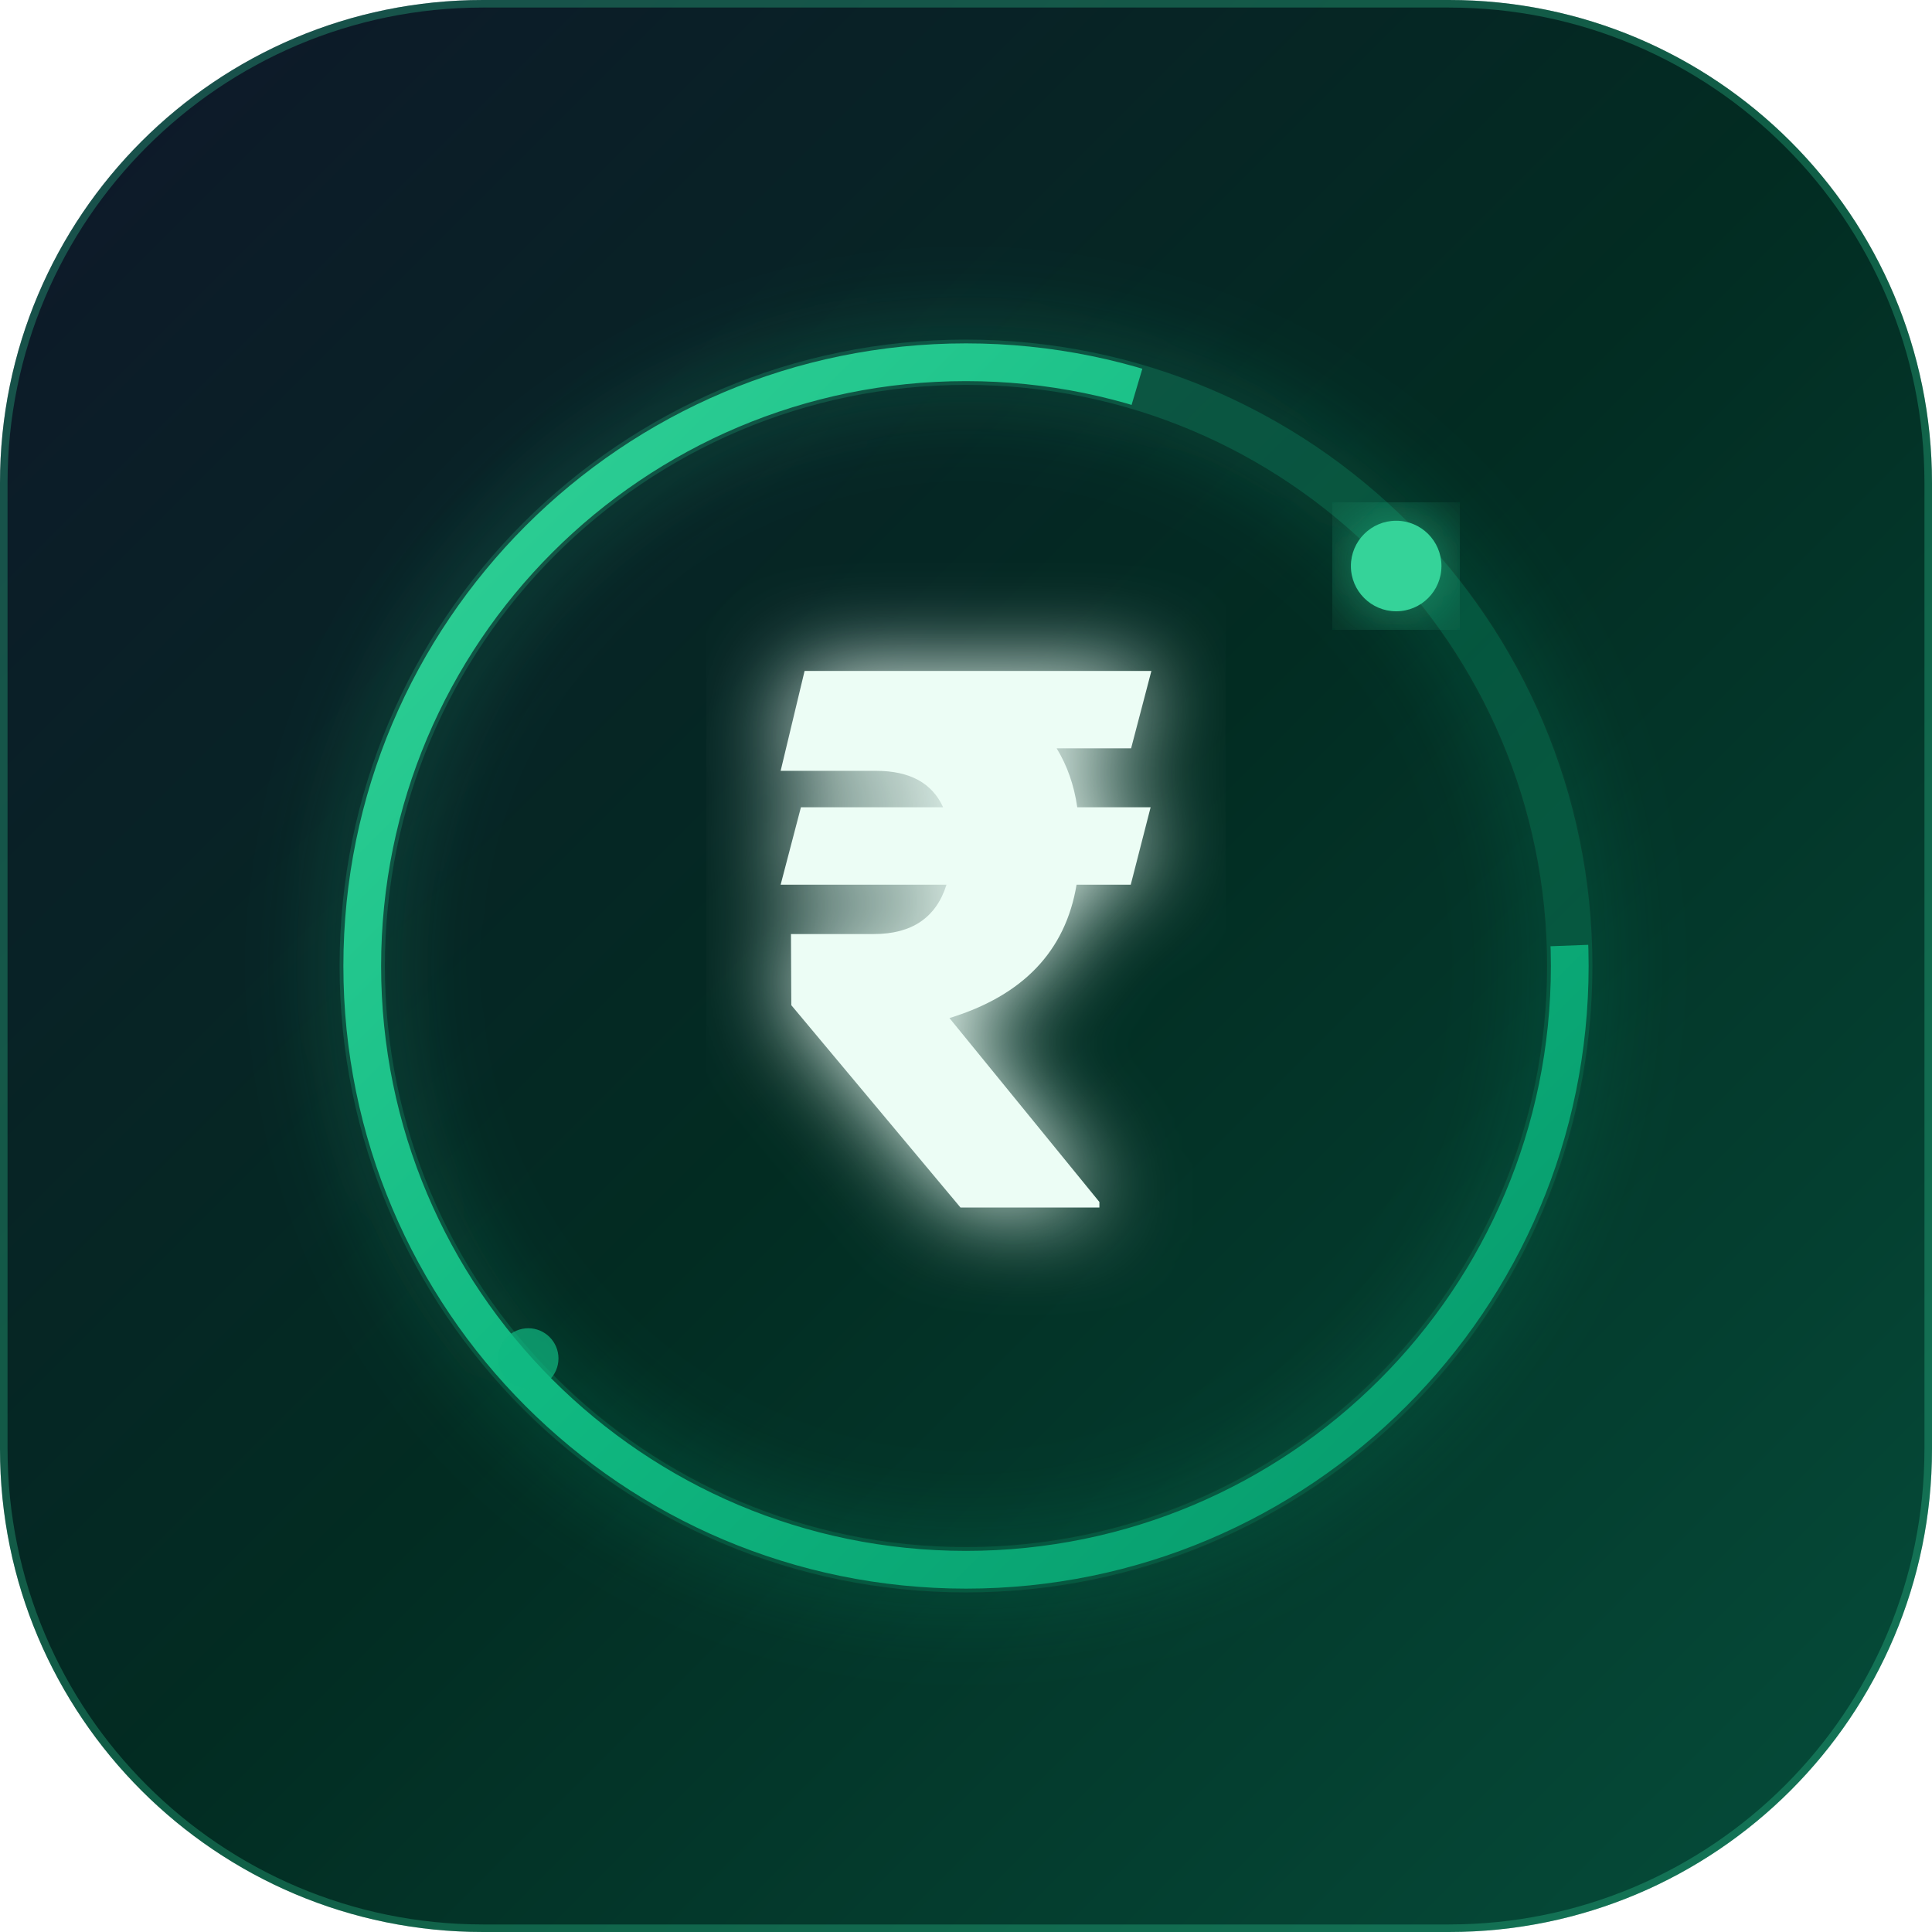
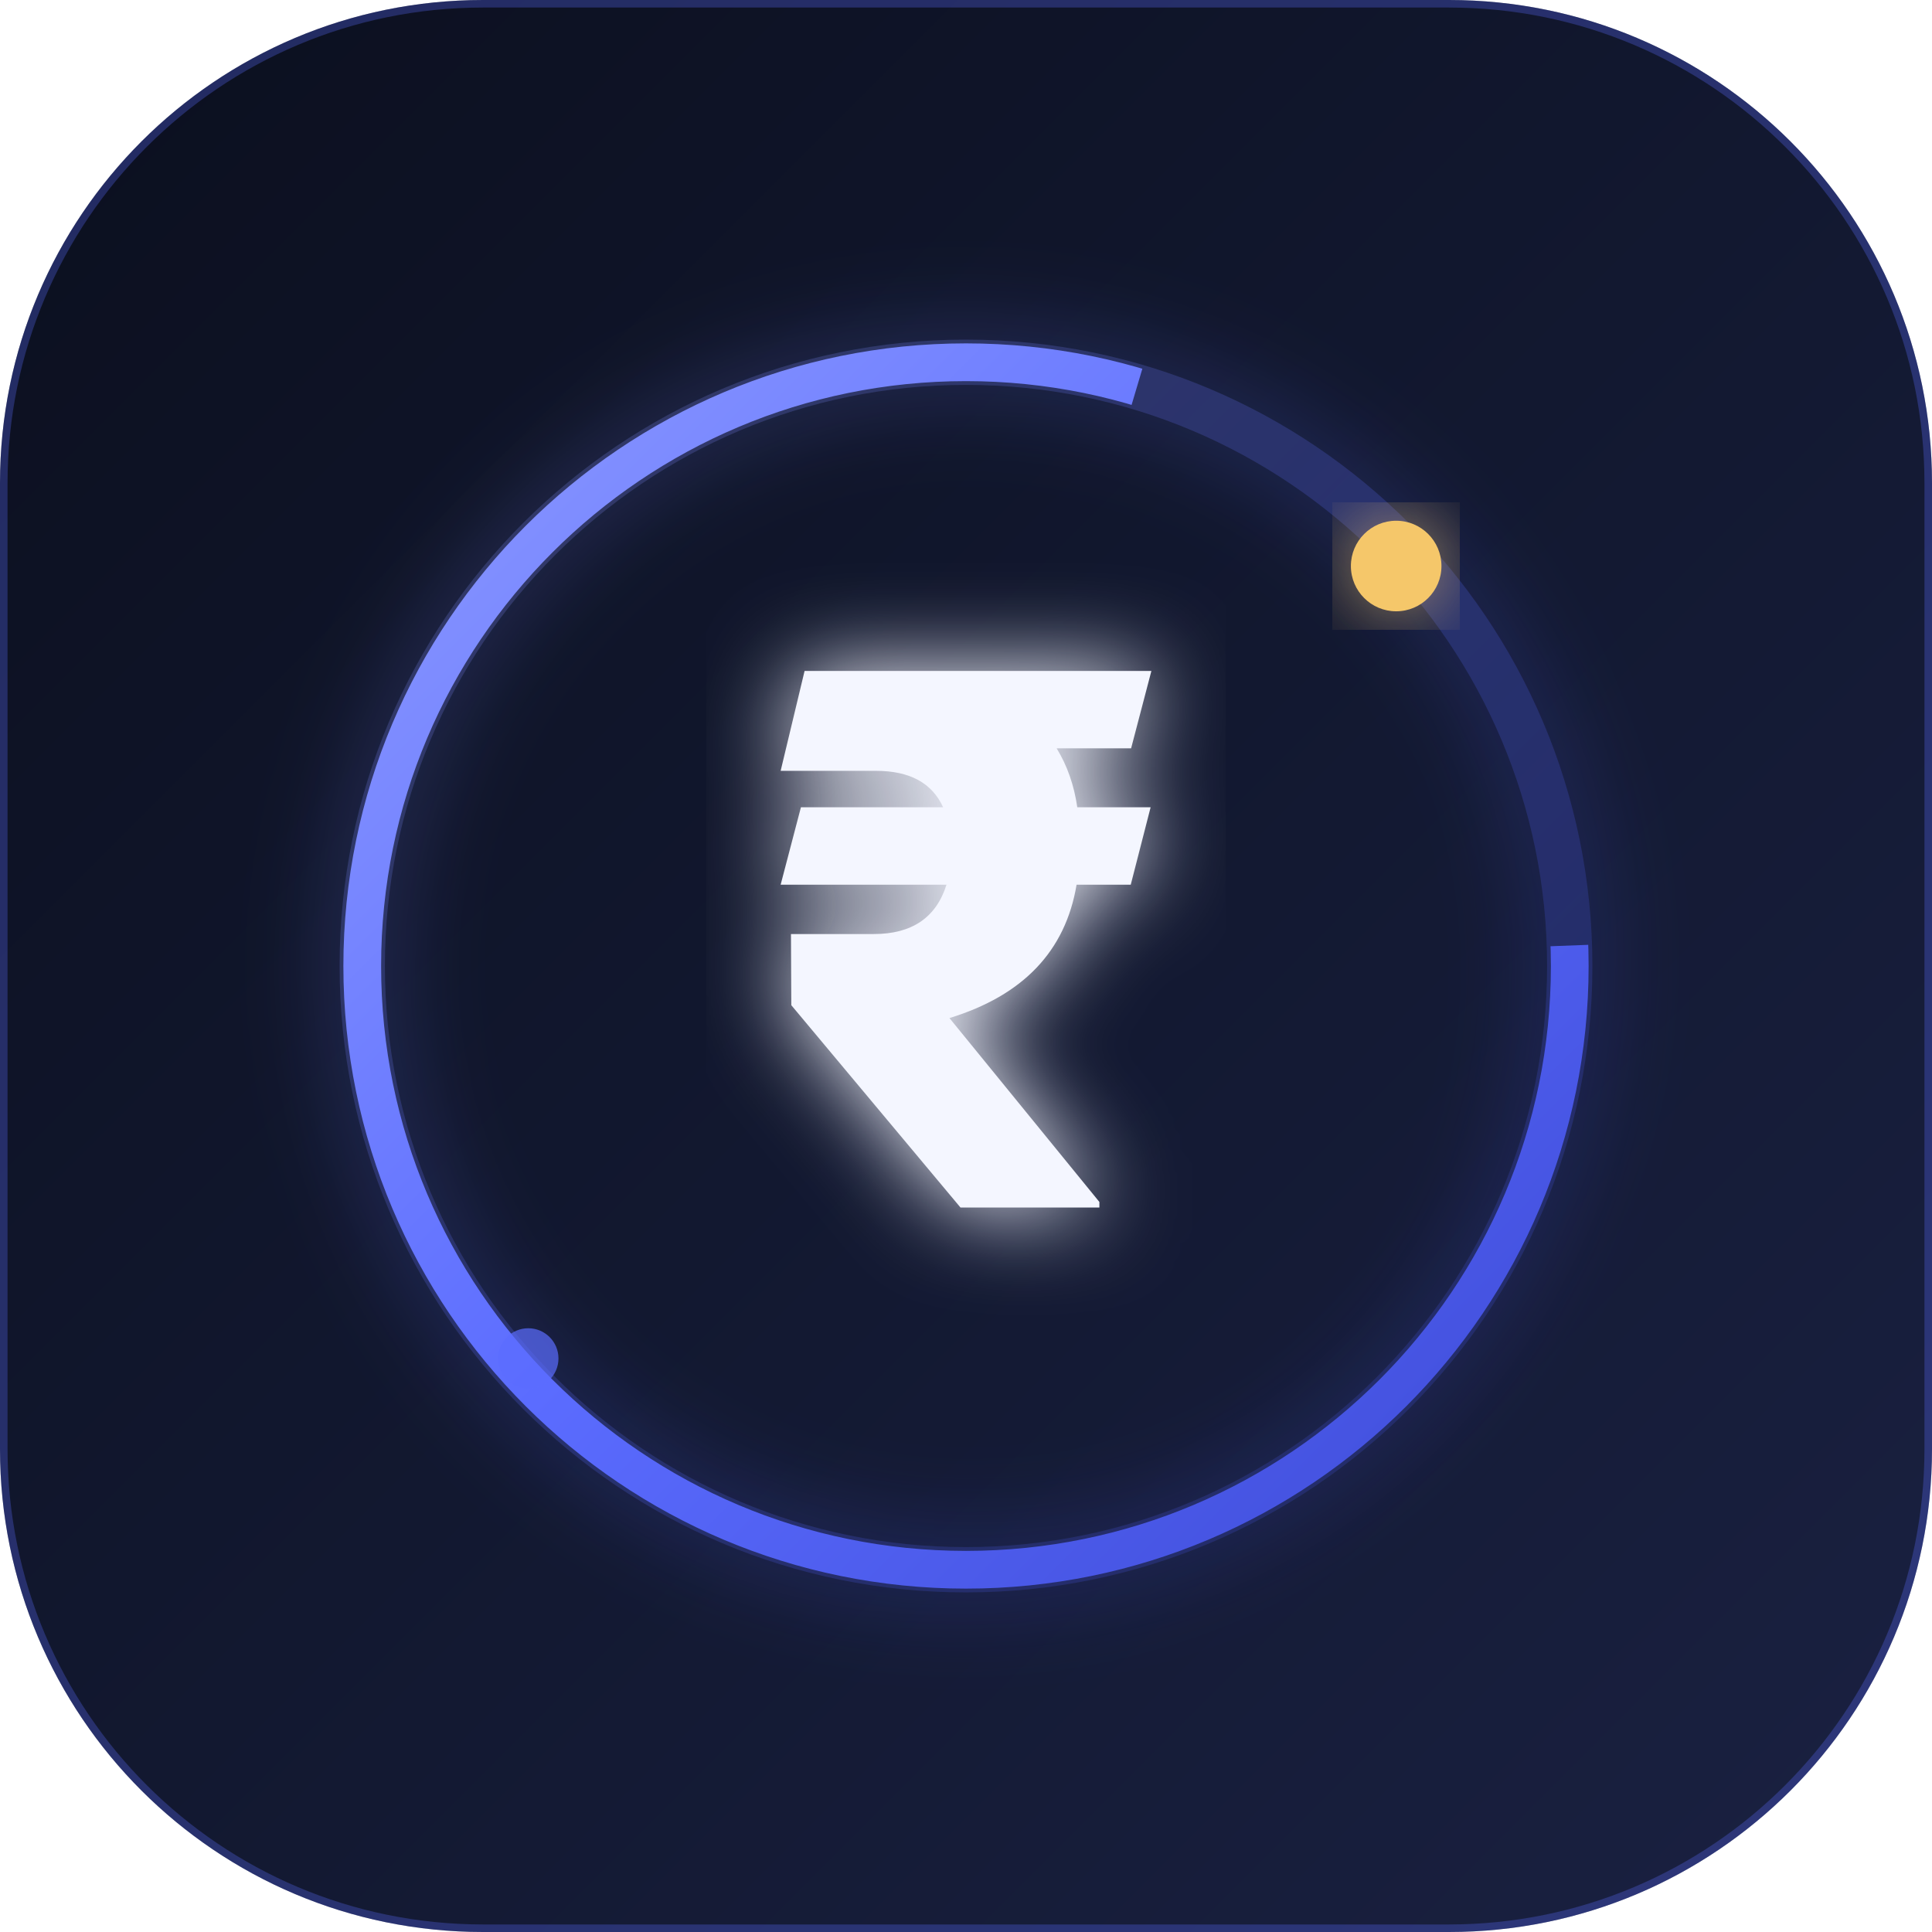
<svg xmlns="http://www.w3.org/2000/svg" viewBox="0 0 512 512" width="512" height="512">
  <defs>
    <linearGradient id="bg" x1="0%" y1="0%" x2="100%" y2="100%">
-       <stop offset="0%" stop-color="#0f172a" />
-       <stop offset="50%" stop-color="#022c22" />
-       <stop offset="100%" stop-color="#064e3b" />
+       <stop offset="0%" stop-color="#0B0F1E" />
+       <stop offset="50%" stop-color="#121830" />
+       <stop offset="100%" stop-color="#1A2142" />
    </linearGradient>
-     <linearGradient id="gold" x1="0%" y1="0%" x2="100%" y2="100%">
-       <stop offset="0%" stop-color="#34d399" />
-       <stop offset="50%" stop-color="#10b981" />
-       <stop offset="100%" stop-color="#059669" />
+     <linearGradient id="indigo" x1="0%" y1="0%" x2="100%" y2="100%">
+       <stop offset="0%" stop-color="#8E9BFF" />
+       <stop offset="50%" stop-color="#5B6CFF" />
+       <stop offset="100%" stop-color="#3D4AD6" />
    </linearGradient>
    <filter id="glow" x="-20%" y="-20%" width="140%" height="140%">
      <feGaussianBlur stdDeviation="12" result="blur" />
      <feComposite in="SourceGraphic" in2="blur" operator="over" />
    </filter>
  </defs>
  <rect width="512" height="512" rx="128" fill="url(#bg)" />
-   <rect width="510" height="510" x="1" y="1" rx="127" fill="none" stroke="rgba(52, 211, 153, 0.3)" stroke-width="2" />
-   <circle cx="256" cy="256" r="160" fill="none" stroke="url(#gold)" stroke-width="12" opacity="0.3" filter="url(#glow)" />
-   <circle cx="256" cy="256" r="160" fill="none" stroke="url(#gold)" stroke-width="10" stroke-dasharray="800 200" />
-   <text x="256" y="320" font-family="-apple-system, BlinkMacSystemFont, 'Segoe UI', Roboto, sans-serif" font-size="200" font-weight="800" text-anchor="middle" fill="#ecfdf5" filter="url(#glow)">₹</text>
-   <circle cx="370" cy="150" r="12" fill="#34d399" filter="url(#glow)" />
-   <circle cx="140" cy="360" r="8" fill="#10b981" opacity="0.7" />
+   <rect width="510" height="510" x="1" y="1" rx="127" fill="none" stroke="rgba(91, 108, 255, 0.3)" stroke-width="2" />
+   <circle cx="256" cy="256" r="160" fill="none" stroke="url(#indigo)" stroke-width="12" opacity="0.3" filter="url(#glow)" />
+   <circle cx="256" cy="256" r="160" fill="none" stroke="url(#indigo)" stroke-width="10" stroke-dasharray="800 200" />
+   <text x="256" y="320" font-family="-apple-system, BlinkMacSystemFont, 'Segoe UI', Roboto, sans-serif" font-size="200" font-weight="800" text-anchor="middle" fill="#F4F6FF" filter="url(#glow)">₹</text>
+   <circle cx="370" cy="150" r="12" fill="#F5C76B" filter="url(#glow)" />
+   <circle cx="140" cy="360" r="8" fill="#5B6CFF" opacity="0.7" />
</svg>
